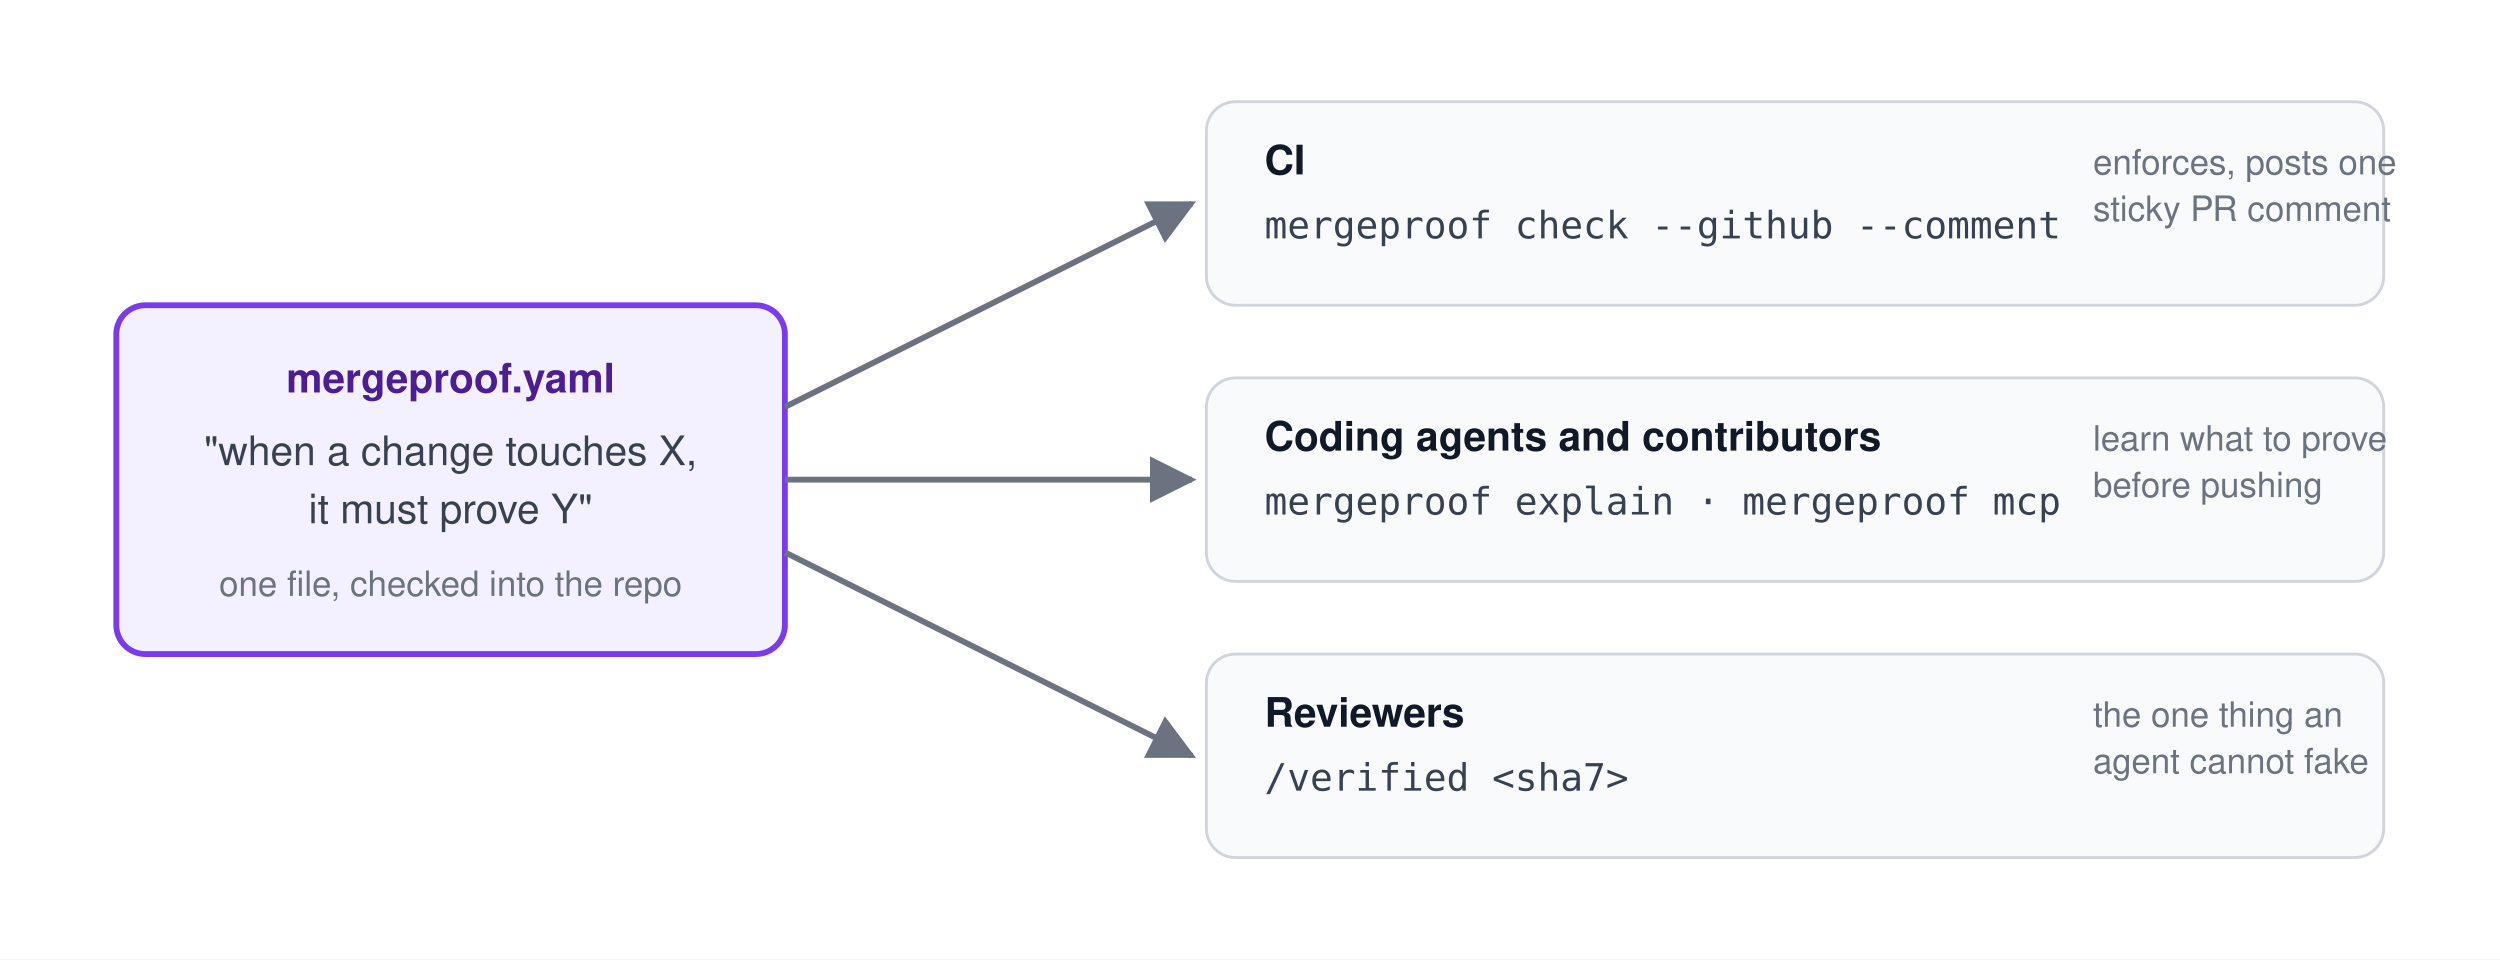
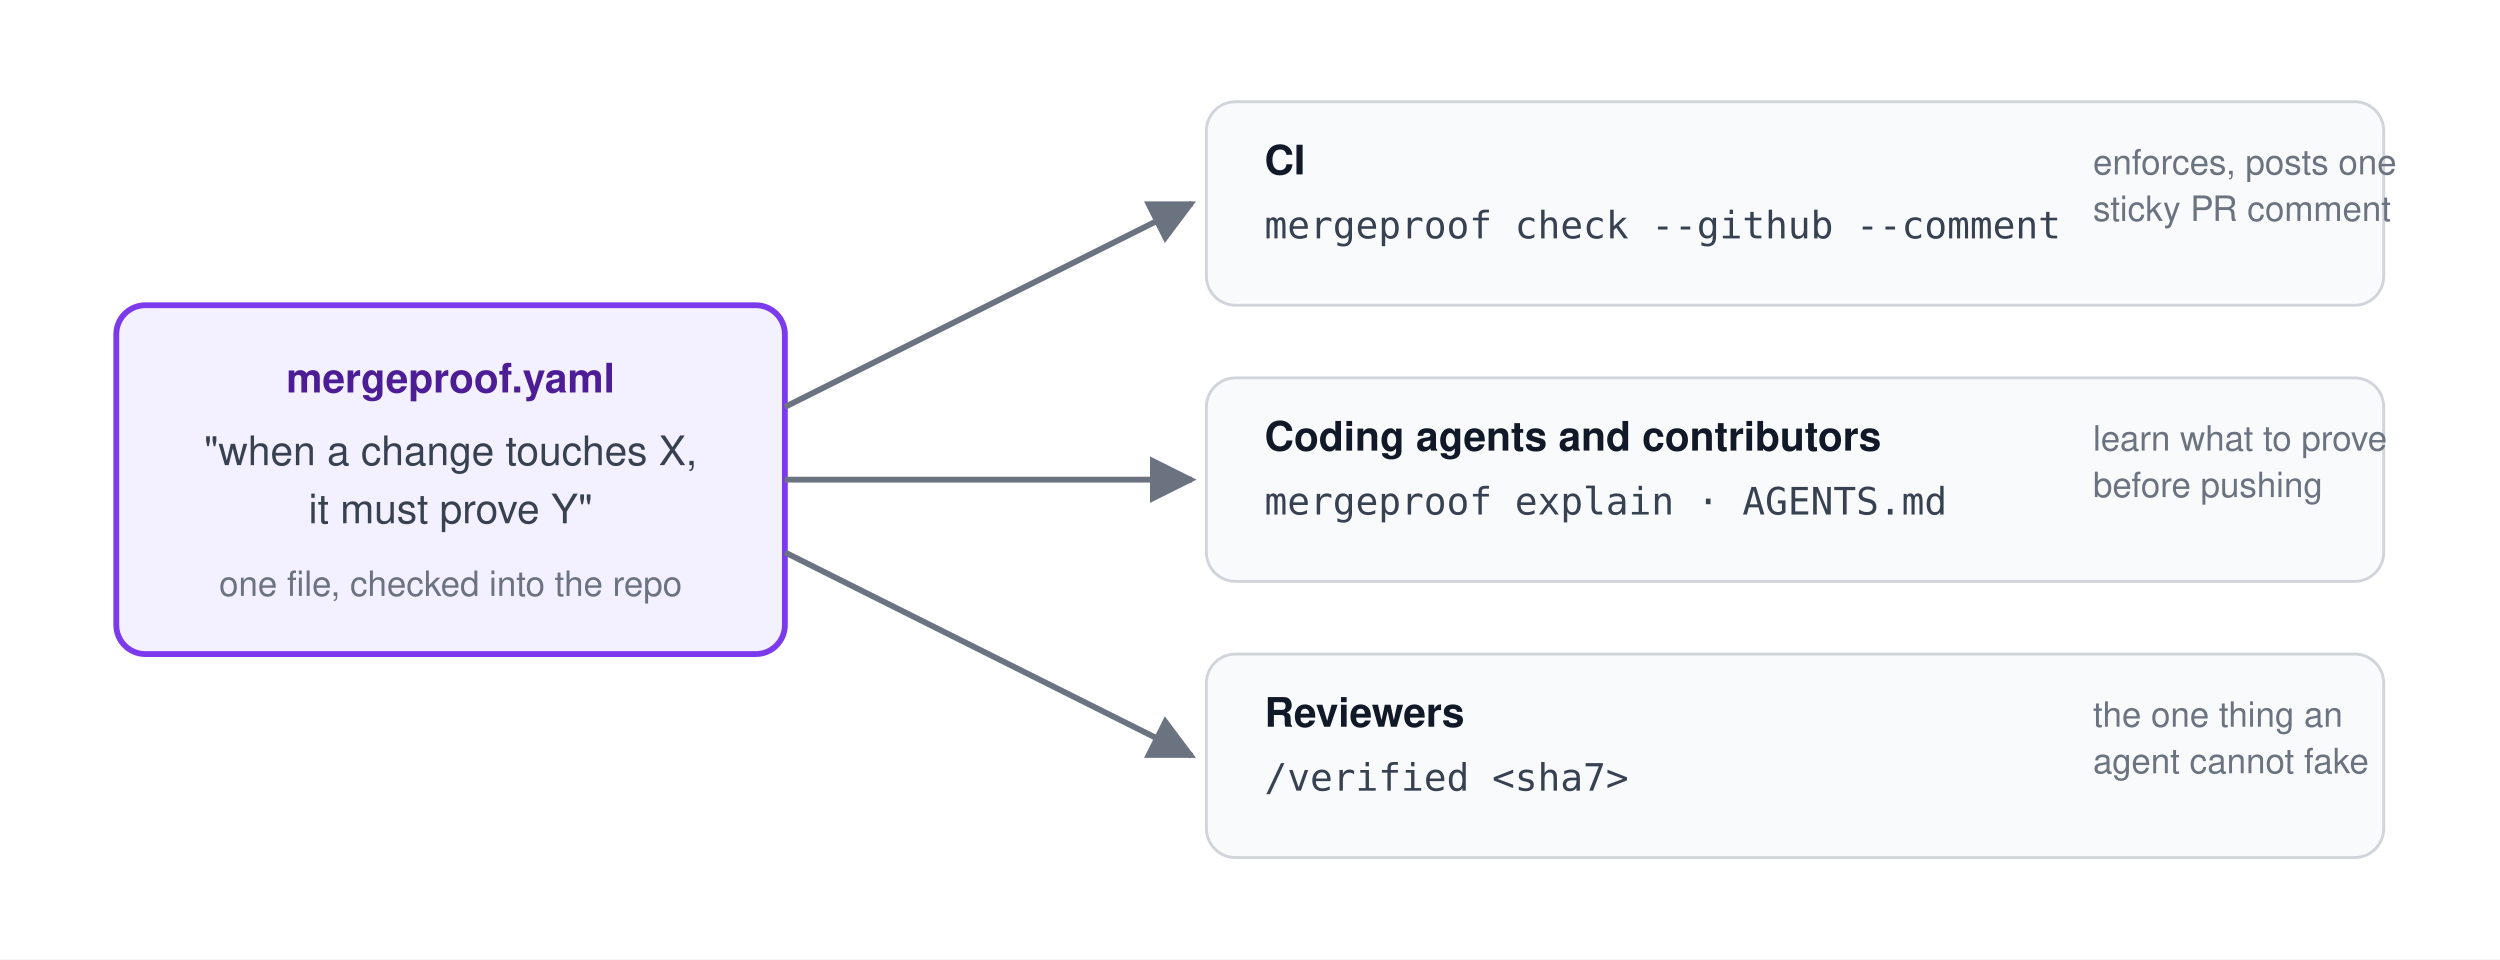
<svg xmlns="http://www.w3.org/2000/svg" width="860" height="330" viewBox="0 0 860 330" font-family="ui-sans-serif, system-ui, -apple-system, Segoe UI, Helvetica, Arial, sans-serif" font-size="14">
  <defs>
    <marker id="arrow" viewBox="0 0 10 10" refX="9" refY="5" markerWidth="8" markerHeight="8" orient="auto-start-reverse">
      <path d="M 0 0 L 10 5 L 0 10 z" fill="#6b7280" />
    </marker>
  </defs>
  <rect width="860" height="330" fill="#ffffff" />
  <rect x="40" y="105" width="230" height="120" rx="10" fill="#f3f0ff" stroke="#7c3aed" stroke-width="2" />
  <text x="155" y="135" text-anchor="middle" font-weight="600" fill="#4c1d95">mergeproof.yaml</text>
  <text x="155" y="160" text-anchor="middle" fill="#374151">"when a change touches X,</text>
  <text x="155" y="180" text-anchor="middle" fill="#374151">it must prove Y"</text>
  <text x="155" y="205" text-anchor="middle" fill="#6b7280" font-size="12">one file, checked into the repo</text>
  <line x1="270" y1="140" x2="410" y2="70" stroke="#6b7280" stroke-width="2" marker-end="url(#arrow)" />
  <line x1="270" y1="165" x2="410" y2="165" stroke="#6b7280" stroke-width="2" marker-end="url(#arrow)" />
  <line x1="270" y1="190" x2="410" y2="260" stroke="#6b7280" stroke-width="2" marker-end="url(#arrow)" />
  <rect x="415" y="35" width="405" height="70" rx="10" fill="#f9fafb" stroke="#d1d5db" />
  <text x="435" y="60" font-weight="600" fill="#111827">CI</text>
  <text x="435" y="82" fill="#374151" font-family="ui-monospace, SFMono-Regular, Menlo, monospace" font-size="13">mergeproof check --github --comment</text>
  <text x="720" y="60" fill="#6b7280" font-size="12">enforces, posts one</text>
  <text x="720" y="76" fill="#6b7280" font-size="12">sticky PR comment</text>
  <rect x="415" y="130" width="405" height="70" rx="10" fill="#f9fafb" stroke="#d1d5db" />
  <text x="435" y="155" font-weight="600" fill="#111827">Coding agents and contributors</text>
-   <text x="435" y="177" fill="#374151" font-family="ui-monospace, SFMono-Regular, Menlo, monospace" font-size="13">mergeproof explain   ·   mergeproof mcp</text>
+   <text x="435" y="177" fill="#374151" font-family="ui-monospace, SFMono-Regular, Menlo, monospace" font-size="13">mergeproof explain   ·   AGENTS.md</text>
  <text x="720" y="155" fill="#6b7280" font-size="12">learn what to prove</text>
  <text x="720" y="171" fill="#6b7280" font-size="12">before pushing</text>
  <rect x="415" y="225" width="405" height="70" rx="10" fill="#f9fafb" stroke="#d1d5db" />
  <text x="435" y="250" font-weight="600" fill="#111827">Reviewers</text>
  <text x="435" y="272" fill="#374151" font-family="ui-monospace, SFMono-Regular, Menlo, monospace" font-size="13">/verified &lt;sha7&gt;</text>
  <text x="720" y="250" fill="#6b7280" font-size="12">the one thing an</text>
  <text x="720" y="266" fill="#6b7280" font-size="12">agent cannot fake</text>
</svg>
